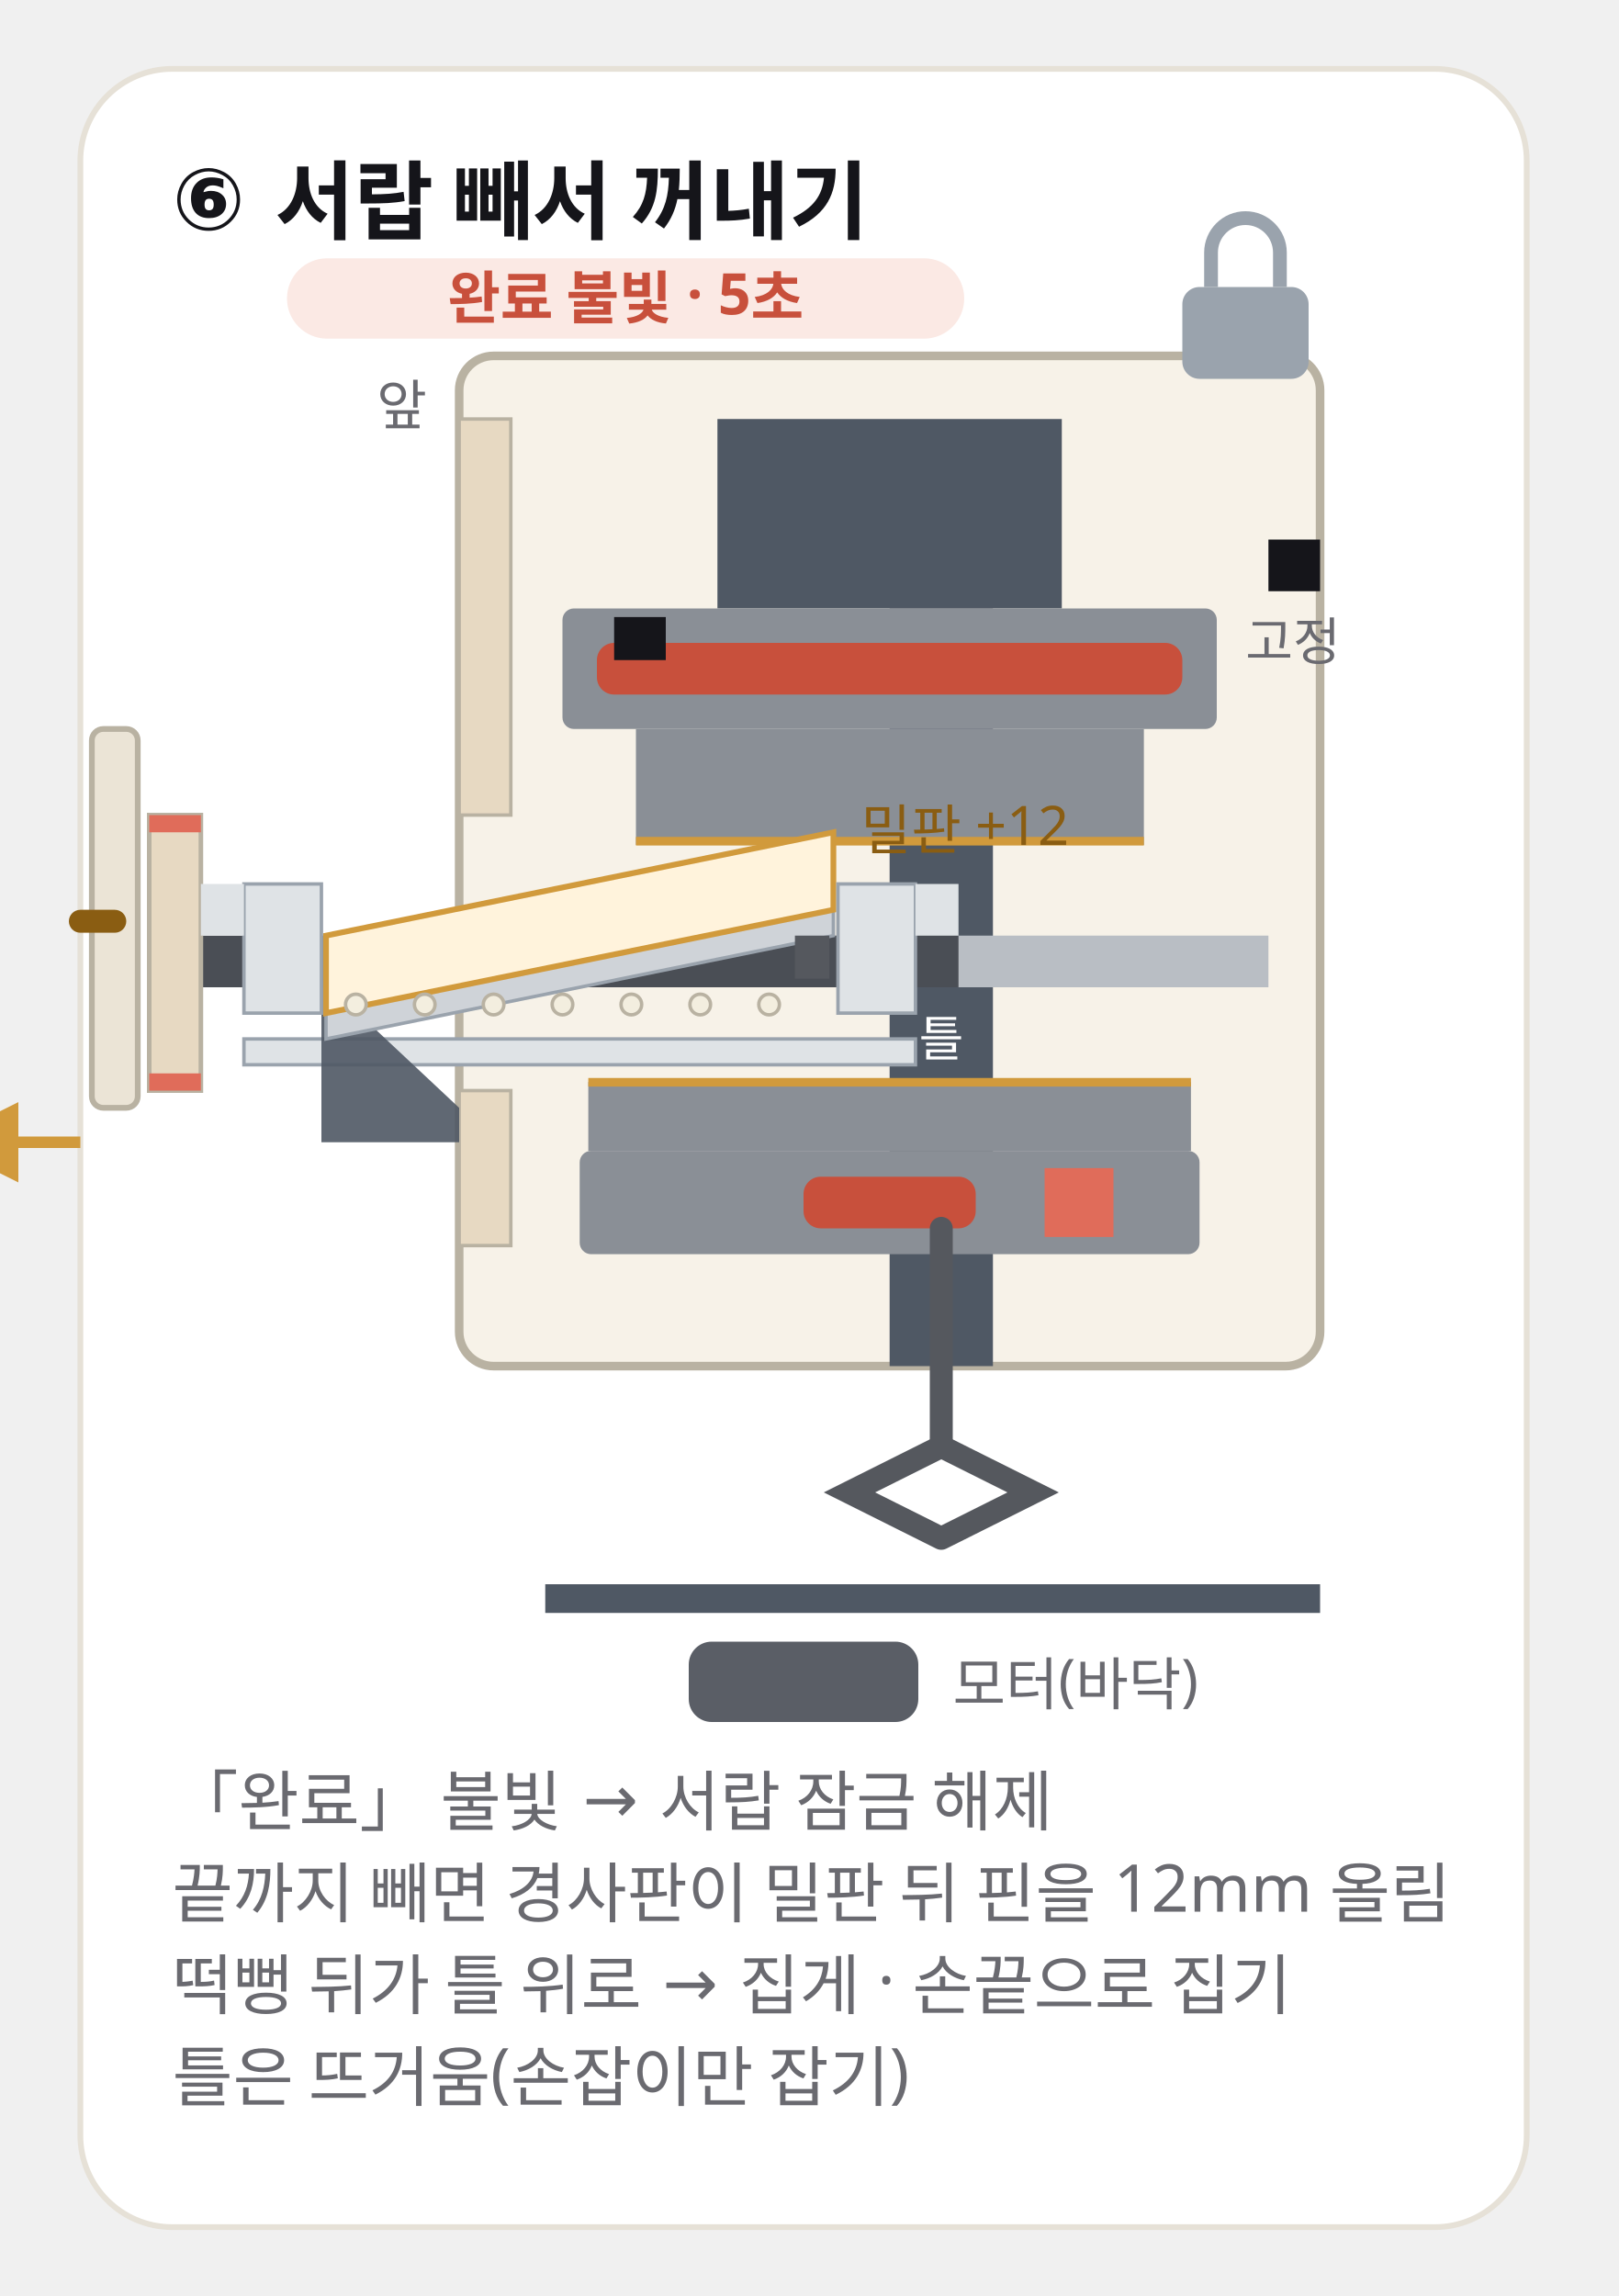
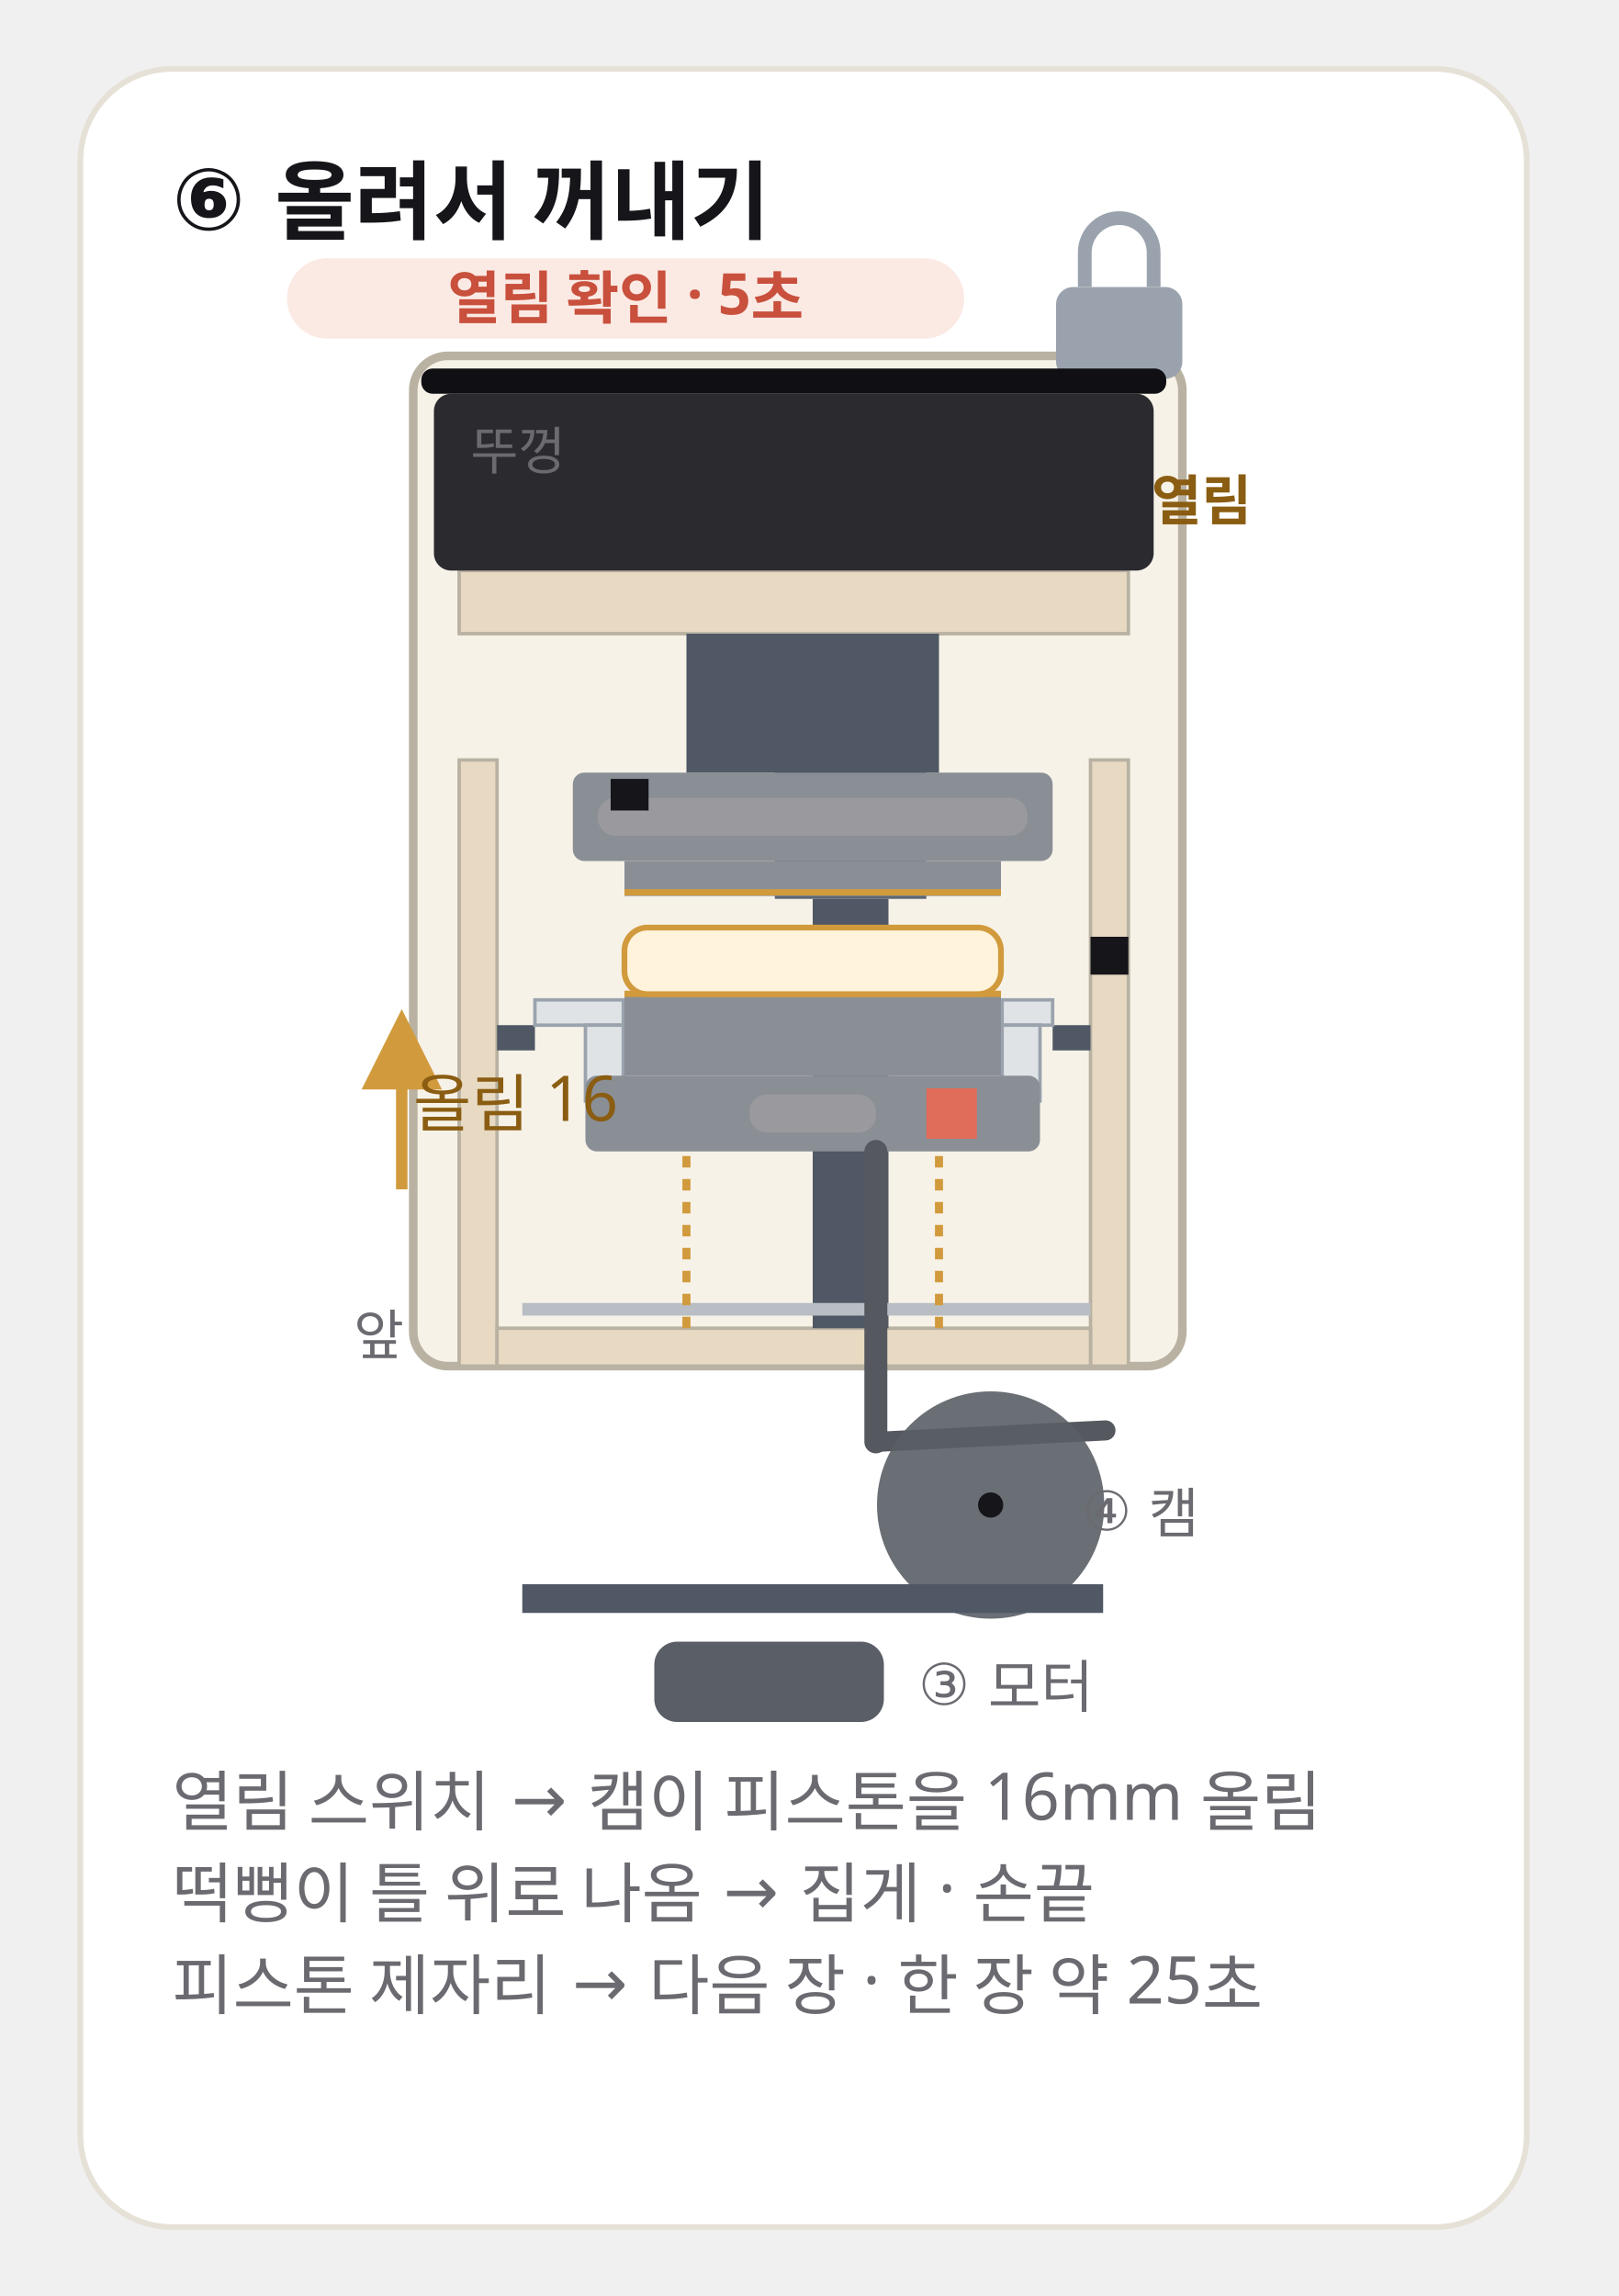
<svg xmlns="http://www.w3.org/2000/svg" viewBox="0 0 282 400" font-family="NanumSquare, Pretendard, sans-serif">
  <defs>
    <pattern id="hatch" width="7" height="7" patternUnits="userSpaceOnUse" patternTransform="rotate(45)">
      <line x1="0" y1="0" x2="0" y2="7" stroke="#8a5d12" stroke-width="1.1" opacity=".55" />
    </pattern>
    <linearGradient id="glassT" x1="0" y1="0" x2="1" y2="1">
      <stop offset="0" stop-color="#3a3a40" />
      <stop offset=".5" stop-color="#101014" />
      <stop offset="1" stop-color="#2c2c32" />
    </linearGradient>
    <marker id="arr" viewBox="0 0 10 10" refX="8" refY="5" markerWidth="7" markerHeight="7" orient="auto-start-reverse">
      <path d="M0,0 L10,5 L0,10 z" fill="#d19a3c" />
    </marker>
    <marker id="arrg" viewBox="0 0 10 10" refX="8" refY="5" markerWidth="6" markerHeight="6" orient="auto-start-reverse">
      <path d="M0,0 L10,5 L0,10 z" fill="#6a6a70" />
    </marker>
    <marker id="arrh" viewBox="0 0 10 10" refX="8" refY="5" markerWidth="6" markerHeight="6" orient="auto-start-reverse">
      <path d="M0,0 L10,5 L0,10 z" fill="#c8503c" />
    </marker>
  </defs>
  <g transform="translate(14,0)">
    <rect x="0" y="12" width="252" height="376" rx="16" fill="#fff" stroke="#e6e1d7" />
-     <text x="16" y="40" font-size="15" font-weight="800" fill="#15151a">⑥ 서랍 빼서 꺼내기</text>
+     <text x="16" y="40" font-size="15" font-weight="800" fill="#15151a">⑥ 올려서 꺼내기</text>
    <rect x="36" y="45" width="118" height="14" rx="7" fill="#fbe9e4" />
-     <text x="95" y="55.5" font-size="10" font-weight="800" fill="#c8503c" text-anchor="middle">완료 불빛 · 5초</text>
+     <text x="95" y="55.5" font-size="10" font-weight="800" fill="#c8503c" text-anchor="middle">열림 확인 · 5초</text>
    <g transform="translate(0,0)">
-       <rect x="66" y="62" width="150" height="176" rx="6" fill="#f7f2e8" stroke="#b9b2a2" stroke-width="1.5" />
-       <rect x="192" y="50" width="22" height="16" rx="3" fill="#9aa3ad" />
-       <path d="M197 50 v-6 a6 6 0 0 1 12 0 v6" fill="none" stroke="#9aa3ad" stroke-width="2.4" />
-       <text x="56" y="74" font-size="9.5" fill="#6a6a70" text-anchor="middle">앞</text>
-       <rect x="66.0" y="73.0" width="9.0" height="69.0" fill="#e7d9c2" stroke="#b9b2a2" stroke-width=".6" />
-       <rect x="66.0" y="190.0" width="9.0" height="27.0" fill="#e7d9c2" stroke="#b9b2a2" stroke-width=".6" />
-       <rect x="207.0" y="94.0" width="9.0" height="9.0" fill="#15151a" />
-       <rect x="141.0" y="106.0" width="18.0" height="132.0" fill="#4f5864" />
-       <rect x="111.0" y="73.0" width="60.0" height="33.0" fill="#4f5864" />
-       <text x="150.0" y="184.0" font-size="8.5" fill="#fff" text-anchor="middle">틀</text>
-       <rect x="84.0" y="106.0" width="114.0" height="21.0" fill="#8a8f96" rx="2" />
-       <rect x="90.0" y="112.0" width="102.0" height="9.0" fill="#c8503c" rx="3" />
-       <rect x="96.8" y="127.0" width="88.5" height="20.2" fill="#8a8f96" />
-       <rect x="96.8" y="145.8" width="88.5" height="1.5" fill="#d19a3c" />
-       <rect x="93.0" y="107.5" width="9.0" height="7.5" fill="#15151a" />
-       <text x="203.0" y="115.0" font-size="9" fill="#6a6a70">고정</text>
-       <rect x="75.0" y="163.0" width="132.0" height="9.0" fill="#b9bec4" />
-       <rect x="87.0" y="200.5" width="108.0" height="18.0" fill="#8a8f96" rx="2" />
-       <rect x="126.0" y="205.0" width="30.0" height="9.0" fill="#c8503c" rx="3" />
-       <rect x="88.5" y="188.5" width="105.0" height="12.0" fill="#8a8f96" />
-       <rect x="88.5" y="187.8" width="105.0" height="1.5" fill="#d19a3c" />
-       <rect x="168.0" y="203.5" width="12.0" height="12.0" fill="#e06c5a" />
-       <rect x="21.0" y="163.0" width="132.0" height="9.0" fill="#4a4e55" />
-       <rect x="12.0" y="142.0" width="9.0" height="48.0" fill="#e7d9c2" stroke="#b9b2a2" stroke-width=".8" />
-       <rect x="12.0" y="142.0" width="9.0" height="3.0" fill="#e06c5a" />
-       <rect x="12.0" y="187.0" width="9.0" height="3.0" fill="#e06c5a" />
-       <rect x="2.0" y="127.0" width="8" height="66.0" rx="2" fill="#ebe4d6" stroke="#b9b2a2" />
-       <rect x="-2.0" y="158.5" width="10" height="4" rx="2" fill="#8a5d12" />
-       <rect x="28.5" y="181.0" width="117.0" height="4.5" fill="#dfe3e6" stroke="#9aa3ad" stroke-width=".6" />
-       <path d="M66.0 199.0 L66.0 193.0 L42.0 170.5 L42.0 199.0 Z" fill="#4f5864" opacity=".9" />
-       <path d="M131.2 163.0 L131.2 158.5 L42.8 176.5 L42.8 181.0 Z" fill="#cfd3d8" stroke="#9aa3ad" stroke-width=".6" />
-       <rect x="124.5" y="163.0" width="6.0" height="7.5" fill="#55585e" />
-       <path d="M131.2 158.5 L131.2 145.0 L42.8 163.0 L42.8 176.5 Z" fill="#fff3dc" stroke="#d19a3c" />
-       <text x="136.0" y="148.0" font-size="9.5" fill="#8a5d12">밀판 +12</text>
-       <rect x="132.0" y="154.0" width="13.5" height="22.5" fill="#dfe3e6" stroke="#9aa3ad" stroke-width=".6" />
-       <rect x="28.5" y="154.0" width="13.5" height="22.5" fill="#dfe3e6" stroke="#9aa3ad" stroke-width=".6" />
-       <rect x="145.5" y="154.0" width="7.5" height="9.0" fill="#dfe3e6" />
-       <rect x="21.0" y="154.0" width="7.5" height="9.0" fill="#dfe3e6" />
-       <circle cx="48.0" cy="175.0" r="1.8" fill="#f3eedf" stroke="#b9b2a2" stroke-width=".6" />
-       <circle cx="60.0" cy="175.0" r="1.8" fill="#f3eedf" stroke="#b9b2a2" stroke-width=".6" />
-       <circle cx="72.0" cy="175.0" r="1.8" fill="#f3eedf" stroke="#b9b2a2" stroke-width=".6" />
-       <circle cx="84.0" cy="175.0" r="1.8" fill="#f3eedf" stroke="#b9b2a2" stroke-width=".6" />
-       <circle cx="96.0" cy="175.0" r="1.8" fill="#f3eedf" stroke="#b9b2a2" stroke-width=".6" />
-       <circle cx="108.0" cy="175.0" r="1.8" fill="#f3eedf" stroke="#b9b2a2" stroke-width=".6" />
-       <circle cx="120.0" cy="175.0" r="1.8" fill="#f3eedf" stroke="#b9b2a2" stroke-width=".6" />
-       <line x1="0.0" y1="199.0" x2="-22.0" y2="199.0" stroke="#d19a3c" stroke-width="2" marker-end="url(#arr)" />
-       <line x1="150.0" y1="214.0" x2="150.0" y2="252" stroke="#55585e" stroke-width="4" stroke-linecap="round" />
-       <path d="M150.0 252 l-16 8 l16 8 M150.0 252 l16 8 l-16 8" fill="none" stroke="#55585e" stroke-width="4" stroke-linecap="round" />
-       <rect x="81.0" y="276" width="135.0" height="5" fill="#4f5864" />
-       <rect x="106" y="286" width="40" height="14" rx="4" fill="#5a5e66" />
-       <text x="152" y="297" font-size="10" fill="#6a6a70">모터(바닥)</text>
+       <rect x="58" y="62" width="134" height="176" rx="6" fill="#f7f2e8" stroke="#b9b2a2" stroke-width="1.5" />
+       <rect x="170" y="50" width="22" height="16" rx="3" fill="#9aa3ad" />
+       <path d="M175 50 v-6 a6 6 0 0 1 12 0 v6" fill="none" stroke="#9aa3ad" stroke-width="2.4" />
+       <text x="52" y="236" font-size="9.5" fill="#6a6a70" text-anchor="middle">앞</text>
+       <rect x="66.0" y="132.4" width="6.6" height="105.6" fill="#e7d9c2" stroke="#b9b2a2" stroke-width=".6" />
+       <rect x="176.0" y="132.4" width="6.6" height="105.6" fill="#e7d9c2" stroke="#b9b2a2" stroke-width=".6" />
+       <rect x="72.6" y="231.4" width="103.4" height="6.6" fill="#e7d9c2" stroke="#b9b2a2" stroke-width=".6" />
+       <rect x="176.0" y="163.2" width="6.6" height="6.6" fill="#15151a" />
+       <rect x="127.6" y="156.6" width="13.2" height="74.8" fill="#4f5864" />
+       <rect x="121.0" y="132.4" width="26.4" height="24.2" fill="#4f5864" opacity=".9" />
+       <text x="134.2" y="196.2" font-size="8.5" fill="#fff" text-anchor="middle">틀</text>
+       <rect x="169.4" y="178.6" width="6.6" height="4.4" fill="#4f5864" />
+       <rect x="72.6" y="178.6" width="6.6" height="4.4" fill="#4f5864" />
+       <rect x="160.6" y="174.2" width="8.8" height="4.4" fill="#dfe3e6" stroke="#9aa3ad" stroke-width=".6" />
+       <rect x="79.2" y="174.2" width="15.4" height="4.4" fill="#dfe3e6" stroke="#9aa3ad" stroke-width=".6" />
+       <rect x="160.6" y="178.6" width="6.6" height="13.2" fill="#dfe3e6" stroke="#9aa3ad" stroke-width=".6" />
+       <rect x="88.0" y="178.6" width="6.6" height="13.2" fill="#dfe3e6" stroke="#9aa3ad" stroke-width=".6" />
+       <rect x="77.0" y="227.0" width="99.0" height="2.2" fill="#b9bec4" />
+       <rect x="88.0" y="187.4" width="79.2" height="13.2" fill="#8a8f96" rx="2" />
+       <rect x="116.6" y="190.7" width="22.0" height="6.6" fill="#9a9a9e" rx="3" />
+       <rect x="94.8" y="173.1" width="65.6" height="14.3" fill="#8a8f96" />
+       <rect x="94.8" y="172.6" width="65.6" height="1.1" fill="#d19a3c" />
+       <rect x="147.4" y="189.6" width="8.8" height="8.8" fill="#e06c5a" />
+       <line x1="149.6" y1="231.4" x2="149.6" y2="200.6" stroke="#d19a3c" stroke-width="1.4" stroke-dasharray="2 2" />
+       <line x1="105.6" y1="231.4" x2="105.6" y2="200.6" stroke="#d19a3c" stroke-width="1.4" stroke-dasharray="2 2" />
+       <rect x="94.8" y="161.6" width="65.6" height="11.6" fill="#fff3dc" rx="4" stroke="#d19a3c" />
+       <rect x="66.0" y="99.4" width="116.6" height="11.0" fill="#e7d9c2" stroke="#b9b2a2" stroke-width=".6" />
+       <rect x="61.6" y="68.6" width="125.4" height="30.8" fill="#2a2a2f" rx="3" />
+       <rect x="59.4" y="64.2" width="129.8" height="4.4" fill="#101014" rx="2" />
+       <rect x="85.8" y="134.6" width="83.6" height="15.4" fill="#8a8f96" rx="2" />
+       <rect x="90.2" y="139.0" width="74.8" height="6.6" fill="#9a9a9e" rx="3" />
+       <rect x="94.8" y="150.0" width="65.6" height="6.1" fill="#8a8f96" />
+       <rect x="94.8" y="154.9" width="65.6" height="1.1" fill="#d19a3c" />
+       <rect x="92.4" y="135.7" width="6.6" height="5.5" fill="#15151a" />
+       <rect x="105.6" y="110.4" width="44.0" height="24.2" fill="#4f5864" />
+       <text x="68.0" y="81.8" font-size="9" fill="#6a6a70">뚜껑</text>
+       <text x="186.6" y="90.6" font-size="9.5" font-weight="800" fill="#8a5d12">열림 </text>
+       <line x1="138.6" y1="200.6" x2="138.6" y2="251.2" stroke="#55585e" stroke-width="4" stroke-linecap="round" />
+       <line x1="138.6" y1="251.2" x2="178.6" y2="249.2" stroke="#55585e" stroke-width="3.5" stroke-linecap="round" />
+       <circle cx="158.6" cy="262.2" r="19.8" fill="#5a5e66" opacity=".9" />
+       <circle cx="158.6" cy="262.2" r="2.2" fill="#15151a" />
+       <text x="174.6" y="266.6" font-size="9.5" fill="#6a6a70">④ 캠</text>
+       <rect x="77.0" y="276" width="101.2" height="5" fill="#4f5864" />
+       <rect x="100" y="286" width="40" height="14" rx="4" fill="#5a5e66" />
+       <text x="146" y="297" font-size="10" fill="#6a6a70">③ 모터</text>
    </g>
-     <text x="16" y="318" font-size="11.5" fill="#6a6a70">「완료」 불빛 → 서랍 잠금 해제</text>
-     <text x="16" y="334" font-size="11.5" fill="#6a6a70">끝까지 빼면 경사판이 밀판 뒤 핀을 12mm 올림</text>
-     <text x="16" y="350" font-size="11.5" fill="#6a6a70">떡뻥 뒤가 틀 위로 → 집게 · 손끝으로 집기</text>
-     <text x="16" y="366" font-size="11.5" fill="#6a6a70">틀은 뜨거움(손잡이만 잡기)</text>
+     <line x1="56.0" y1="207.2" x2="56.0" y2="178.6" stroke="#d19a3c" stroke-width="2" marker-end="url(#arr)" />
+     <text x="58.0" y="196.2" font-size="11" fill="#8a5d12">올림 16</text>
+     <text x="16" y="318" font-size="11.5" fill="#6a6a70">열림 스위치 → 캠이 피스톤을 16mm 올림</text>
+     <text x="16" y="334" font-size="11.5" fill="#6a6a70">떡뻥이 틀 위로 나옴 → 집게 · 손끝</text>
+     <text x="16" y="350" font-size="11.5" fill="#6a6a70">피스톤 제자리 → 다음 장 · 한 장 약 25초</text>
  </g>
</svg>
